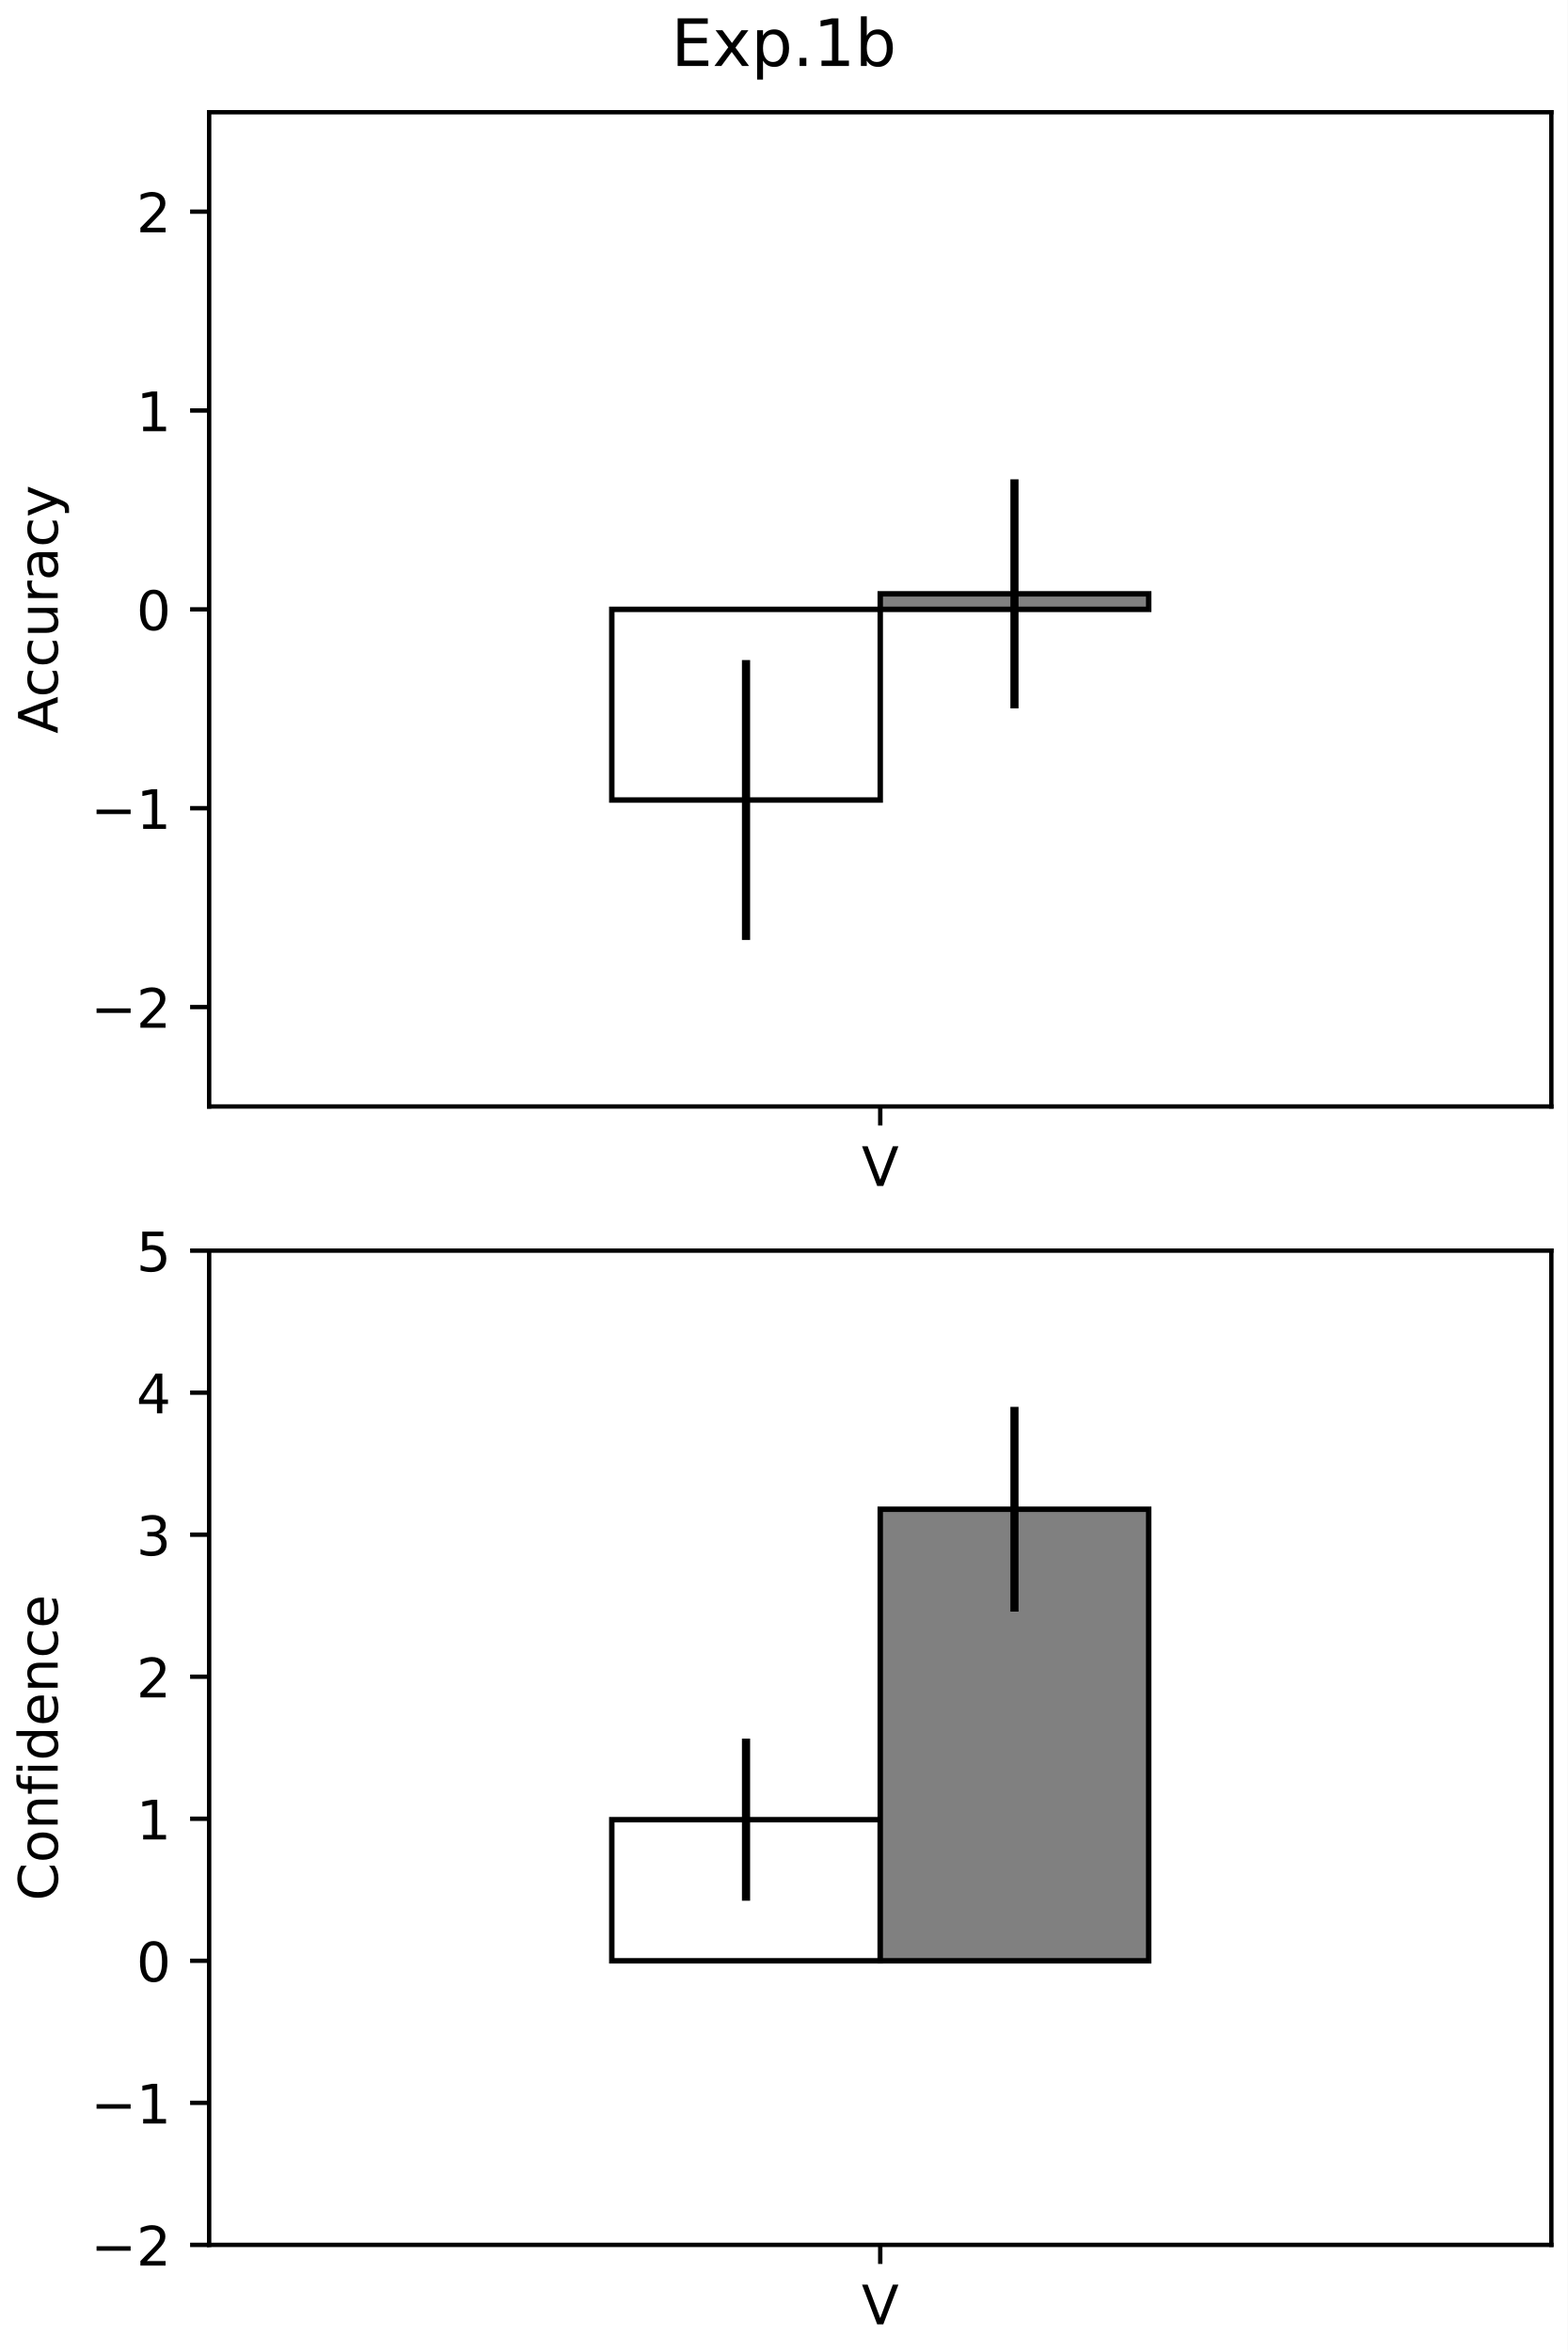
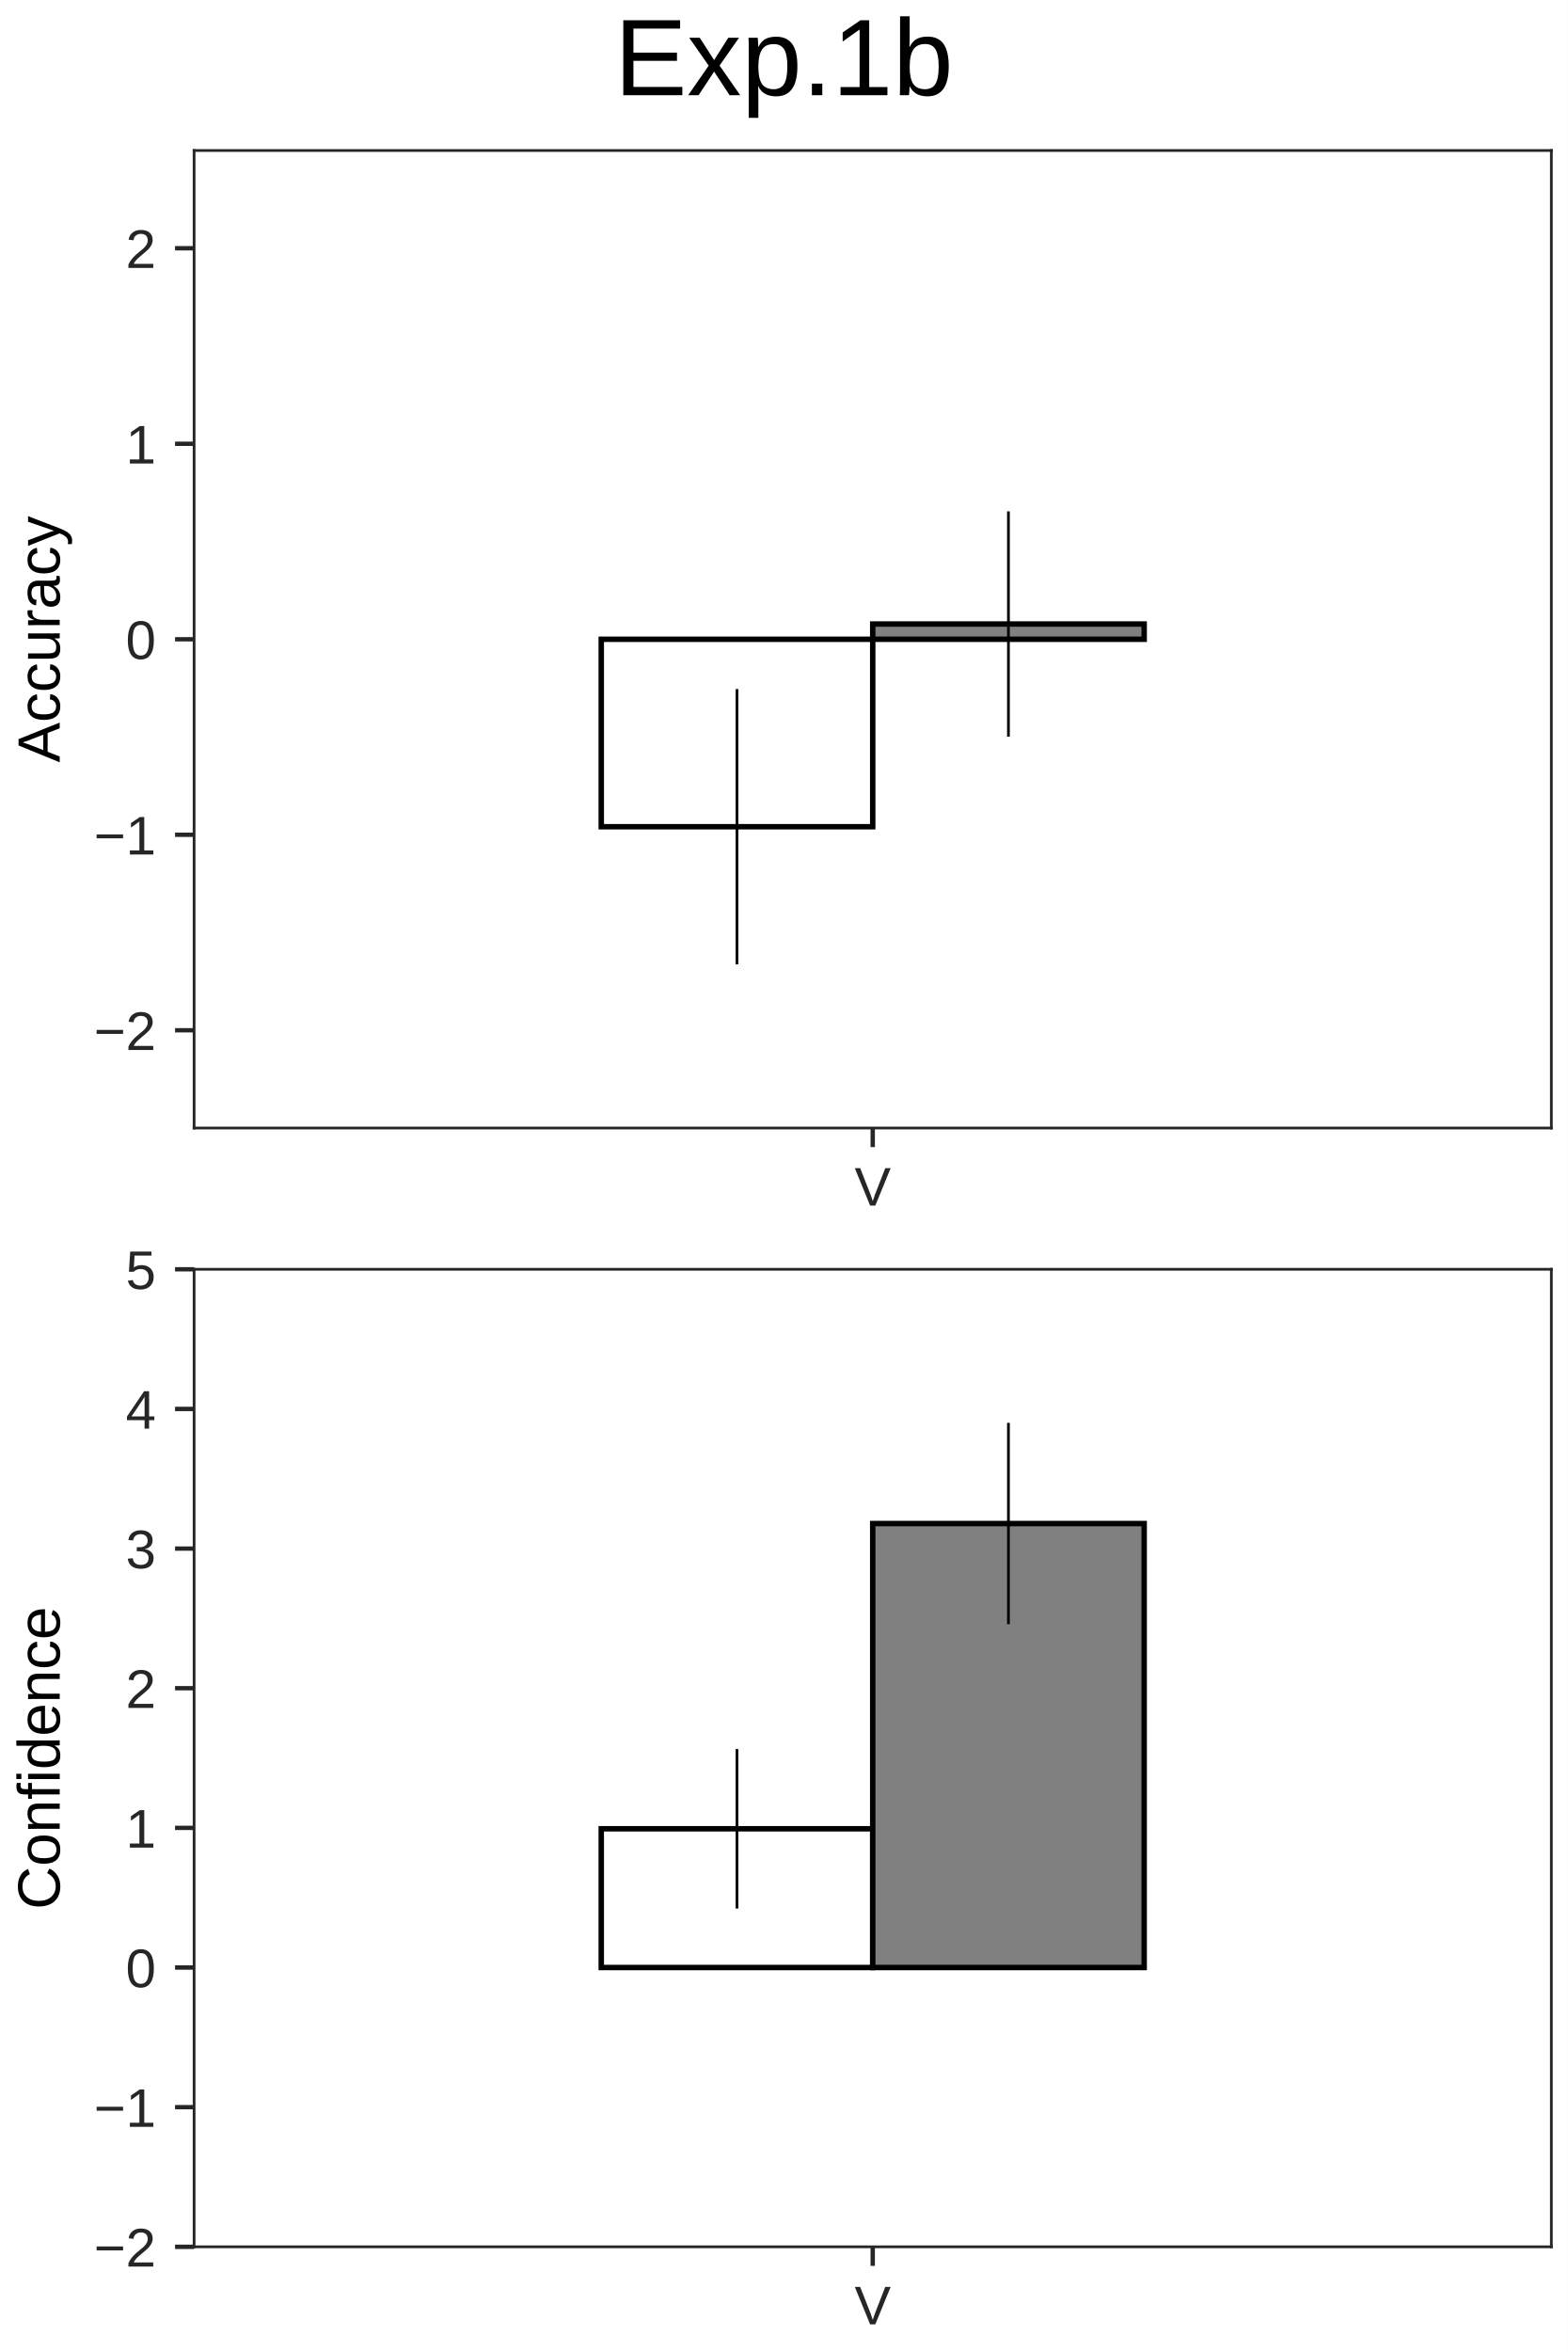
<svg xmlns="http://www.w3.org/2000/svg" xmlns:xlink="http://www.w3.org/1999/xlink" width="288pt" height="432pt" viewBox="0 0 288 432" version="1.1">
  <defs>
    <style type="text/css">*{stroke-linejoin: round; stroke-linecap: butt}</style>
  </defs>
  <g id="figure_1">
    <g id="patch_1">
      <path d="M 0 432  L 288 432  L 288 0  L 0 0  z " style="fill: #ffffff" />
    </g>
    <g id="axes_1">
      <g id="patch_2">
-         <path d="M 38.421 203.229  L 285 203.229  L 285 20.614  L 38.421 20.614  z " style="fill: #ffffff" />
+         <path d="M 35.656 207.188  L 285 207.188  L 285 27.644  L 35.656 27.644  z " style="fill: #ffffff" />
      </g>
      <g id="patch_3">
-         <path d="M 112.394 111.922  L 161.71 111.922  L 161.71 146.942  L 112.394 146.942  z " clip-path="url(#p425861f0ae)" style="fill: #ffffff; stroke: #000000; stroke-linejoin: miter" />
+         <path d="M 110.459 117.416  L 160.328 117.416  L 160.328 151.848  L 110.459 151.848  z " clip-path="url(#pc8201a5535)" style="fill: #ffffff; stroke: #000000; stroke-linejoin: miter" />
      </g>
      <g id="patch_4">
-         <path d="M 161.71 111.922  L 211.026 111.922  L 211.026 109.071  L 161.71 109.071  z " clip-path="url(#p425861f0ae)" style="fill: #808080; stroke: #000000; stroke-linejoin: miter" />
+         <path d="M 160.328 117.416  L 210.197 117.416  L 210.197 114.614  L 160.328 114.614  z " clip-path="url(#pc8201a5535)" style="fill: #808080; stroke: #000000; stroke-linejoin: miter" />
      </g>
      <g id="matplotlib.axis_1">
        <g id="xtick_1">
          <g id="line2d_1">
            <defs>
-               <path id="md1a85dd174" d="M 0 0  L 0 3.5  " style="stroke: #000000; stroke-width: 0.8" />
+               <path id="m5756ad3646" d="M 0 0  L 0 3.5  " style="stroke: #262626; stroke-width: 0.8" />
            </defs>
            <g>
-               <use xlink:href="#md1a85dd174" x="161.71" y="203.229" style="stroke: #000000; stroke-width: 0.8" />
+               <use xlink:href="#m5756ad3646" x="160.328" y="207.188" style="fill: #262626; stroke: #262626; stroke-width: 0.8" />
            </g>
          </g>
          <g id="text_1">
-             <g transform="translate(158.2898 217.8276) scale(0.1 -0.1)">
-               <defs>
-                 <path id="DejaVuSans-56" d="M 1831 0  L 50 4666  L 709 4666  L 2188 738  L 3669 4666  L 4325 4666  L 2547 0  L 1831 0  z " transform="scale(0.015625)" />
-               </defs>
-               <use xlink:href="#DejaVuSans-56" />
-             </g>
+             <text style="font-size: 10px; font-family: 'Liberation Sans', 'Helvetica', 'DejaVu Sans', sans-serif; text-anchor: middle; fill: #262626" x="160.328" y="221.435" transform="rotate(-0 160.3278 221.4352)">V</text>
          </g>
        </g>
      </g>
      <g id="matplotlib.axis_2">
        <g id="ytick_1">
          <g id="line2d_2">
            <defs>
-               <path id="m74619b8896" d="M 0 0  L -3.5 0  " style="stroke: #000000; stroke-width: 0.8" />
+               <path id="m54da1e9f08" d="M 0 0  L -3.5 0  " style="stroke: #262626; stroke-width: 0.8" />
            </defs>
            <g>
-               <use xlink:href="#m74619b8896" x="38.421" y="184.968" style="stroke: #000000; stroke-width: 0.8" />
+               <use xlink:href="#m54da1e9f08" x="35.656" y="189.234" style="fill: #262626; stroke: #262626; stroke-width: 0.8" />
            </g>
          </g>
          <g id="text_2">
-             <g transform="translate(16.67836 188.7669) scale(0.1 -0.1)">
-               <defs>
-                 <path id="DejaVuSans-2212" d="M 678 2272  L 4684 2272  L 4684 1741  L 678 1741  L 678 2272  z " transform="scale(0.015625)" />
-                 <path id="DejaVuSans-32" d="M 1228 531  L 3431 531  L 3431 0  L 469 0  L 469 531  Q 828 903 1448 1529  Q 2069 2156 2228 2338  Q 2531 2678 2651 2914  Q 2772 3150 2772 3378  Q 2772 3750 2511 3984  Q 2250 4219 1831 4219  Q 1534 4219 1204 4116  Q 875 4013 500 3803  L 500 4441  Q 881 4594 1212 4672  Q 1544 4750 1819 4750  Q 2544 4750 2975 4387  Q 3406 4025 3406 3419  Q 3406 3131 3298 2873  Q 3191 2616 2906 2266  Q 2828 2175 2409 1742  Q 1991 1309 1228 531  z " transform="scale(0.015625)" />
-               </defs>
-               <use xlink:href="#DejaVuSans-2212" />
-               <use xlink:href="#DejaVuSans-32" transform="translate(83.78906 0)" />
-             </g>
+             <text style="font-size: 10px; font-family: 'Liberation Sans', 'Helvetica', 'DejaVu Sans', sans-serif; text-anchor: end; fill: #262626" x="28.656" y="192.857" transform="rotate(-0 28.65586 192.8573)">−2</text>
          </g>
        </g>
        <g id="ytick_2">
          <g id="line2d_3">
            <g>
-               <use xlink:href="#m74619b8896" x="38.421" y="148.445" style="stroke: #000000; stroke-width: 0.8" />
+               <use xlink:href="#m54da1e9f08" x="35.656" y="153.325" style="fill: #262626; stroke: #262626; stroke-width: 0.8" />
            </g>
          </g>
          <g id="text_3">
-             <g transform="translate(16.67836 152.244) scale(0.1 -0.1)">
-               <defs>
-                 <path id="DejaVuSans-31" d="M 794 531  L 1825 531  L 1825 4091  L 703 3866  L 703 4441  L 1819 4666  L 2450 4666  L 2450 531  L 3481 531  L 3481 0  L 794 0  L 794 531  z " transform="scale(0.015625)" />
-               </defs>
-               <use xlink:href="#DejaVuSans-2212" />
-               <use xlink:href="#DejaVuSans-31" transform="translate(83.78906 0)" />
-             </g>
+             <text style="font-size: 10px; font-family: 'Liberation Sans', 'Helvetica', 'DejaVu Sans', sans-serif; text-anchor: end; fill: #262626" x="28.656" y="156.949" transform="rotate(-0 28.65586 156.9486)">−1</text>
          </g>
        </g>
        <g id="ytick_3">
          <g id="line2d_4">
            <g>
-               <use xlink:href="#m74619b8896" x="38.421" y="111.922" style="stroke: #000000; stroke-width: 0.8" />
+               <use xlink:href="#m54da1e9f08" x="35.656" y="117.416" style="fill: #262626; stroke: #262626; stroke-width: 0.8" />
            </g>
          </g>
          <g id="text_4">
-             <g transform="translate(25.05805 115.721) scale(0.1 -0.1)">
-               <defs>
-                 <path id="DejaVuSans-30" d="M 2034 4250  Q 1547 4250 1301 3770  Q 1056 3291 1056 2328  Q 1056 1369 1301 889  Q 1547 409 2034 409  Q 2525 409 2770 889  Q 3016 1369 3016 2328  Q 3016 3291 2770 3770  Q 2525 4250 2034 4250  z M 2034 4750  Q 2819 4750 3233 4129  Q 3647 3509 3647 2328  Q 3647 1150 3233 529  Q 2819 -91 2034 -91  Q 1250 -91 836 529  Q 422 1150 422 2328  Q 422 3509 836 4129  Q 1250 4750 2034 4750  z " transform="scale(0.015625)" />
-               </defs>
-               <use xlink:href="#DejaVuSans-30" />
-             </g>
+             <text style="font-size: 10px; font-family: 'Liberation Sans', 'Helvetica', 'DejaVu Sans', sans-serif; text-anchor: end; fill: #262626" x="28.656" y="121.04" transform="rotate(-0 28.65586 121.0398)">0</text>
          </g>
        </g>
        <g id="ytick_4">
          <g id="line2d_5">
            <g>
-               <use xlink:href="#m74619b8896" x="38.421" y="75.399" style="stroke: #000000; stroke-width: 0.8" />
+               <use xlink:href="#m54da1e9f08" x="35.656" y="81.508" style="fill: #262626; stroke: #262626; stroke-width: 0.8" />
            </g>
          </g>
          <g id="text_5">
-             <g transform="translate(25.05805 79.19809) scale(0.1 -0.1)">
-               <use xlink:href="#DejaVuSans-31" />
-             </g>
+             <text style="font-size: 10px; font-family: 'Liberation Sans', 'Helvetica', 'DejaVu Sans', sans-serif; text-anchor: end; fill: #262626" x="28.656" y="85.131" transform="rotate(-0 28.65586 85.13105)">1</text>
          </g>
        </g>
        <g id="ytick_5">
          <g id="line2d_6">
            <g>
-               <use xlink:href="#m74619b8896" x="38.421" y="38.876" style="stroke: #000000; stroke-width: 0.8" />
+               <use xlink:href="#m54da1e9f08" x="35.656" y="45.599" style="fill: #262626; stroke: #262626; stroke-width: 0.8" />
            </g>
          </g>
          <g id="text_6">
-             <g transform="translate(25.05805 42.67516) scale(0.1 -0.1)">
-               <use xlink:href="#DejaVuSans-32" />
-             </g>
+             <text style="font-size: 10px; font-family: 'Liberation Sans', 'Helvetica', 'DejaVu Sans', sans-serif; text-anchor: end; fill: #262626" x="28.656" y="49.222" transform="rotate(-0 28.65586 49.22229)">2</text>
          </g>
        </g>
        <g id="text_7">
-           <g transform="translate(10.59868 134.7499) rotate(-90) scale(0.1 -0.1)">
-             <defs>
-               <path id="DejaVuSans-41" d="M 2188 4044  L 1331 1722  L 3047 1722  L 2188 4044  z M 1831 4666  L 2547 4666  L 4325 0  L 3669 0  L 3244 1197  L 1141 1197  L 716 0  L 50 0  L 1831 4666  z " transform="scale(0.015625)" />
-               <path id="DejaVuSans-63" d="M 3122 3366  L 3122 2828  Q 2878 2963 2633 3030  Q 2388 3097 2138 3097  Q 1578 3097 1268 2742  Q 959 2388 959 1747  Q 959 1106 1268 751  Q 1578 397 2138 397  Q 2388 397 2633 464  Q 2878 531 3122 666  L 3122 134  Q 2881 22 2623 -34  Q 2366 -91 2075 -91  Q 1284 -91 818 406  Q 353 903 353 1747  Q 353 2603 823 3093  Q 1294 3584 2113 3584  Q 2378 3584 2631 3529  Q 2884 3475 3122 3366  z " transform="scale(0.015625)" />
-               <path id="DejaVuSans-75" d="M 544 1381  L 544 3500  L 1119 3500  L 1119 1403  Q 1119 906 1312 657  Q 1506 409 1894 409  Q 2359 409 2629 706  Q 2900 1003 2900 1516  L 2900 3500  L 3475 3500  L 3475 0  L 2900 0  L 2900 538  Q 2691 219 2414 64  Q 2138 -91 1772 -91  Q 1169 -91 856 284  Q 544 659 544 1381  z M 1991 3584  L 1991 3584  z " transform="scale(0.015625)" />
-               <path id="DejaVuSans-72" d="M 2631 2963  Q 2534 3019 2420 3045  Q 2306 3072 2169 3072  Q 1681 3072 1420 2755  Q 1159 2438 1159 1844  L 1159 0  L 581 0  L 581 3500  L 1159 3500  L 1159 2956  Q 1341 3275 1631 3429  Q 1922 3584 2338 3584  Q 2397 3584 2469 3576  Q 2541 3569 2628 3553  L 2631 2963  z " transform="scale(0.015625)" />
-               <path id="DejaVuSans-61" d="M 2194 1759  Q 1497 1759 1228 1600  Q 959 1441 959 1056  Q 959 750 1161 570  Q 1363 391 1709 391  Q 2188 391 2477 730  Q 2766 1069 2766 1631  L 2766 1759  L 2194 1759  z M 3341 1997  L 3341 0  L 2766 0  L 2766 531  Q 2569 213 2275 61  Q 1981 -91 1556 -91  Q 1019 -91 701 211  Q 384 513 384 1019  Q 384 1609 779 1909  Q 1175 2209 1959 2209  L 2766 2209  L 2766 2266  Q 2766 2663 2505 2880  Q 2244 3097 1772 3097  Q 1472 3097 1187 3025  Q 903 2953 641 2809  L 641 3341  Q 956 3463 1253 3523  Q 1550 3584 1831 3584  Q 2591 3584 2966 3190  Q 3341 2797 3341 1997  z " transform="scale(0.015625)" />
-               <path id="DejaVuSans-79" d="M 2059 -325  Q 1816 -950 1584 -1140  Q 1353 -1331 966 -1331  L 506 -1331  L 506 -850  L 844 -850  Q 1081 -850 1212 -737  Q 1344 -625 1503 -206  L 1606 56  L 191 3500  L 800 3500  L 1894 763  L 2988 3500  L 3597 3500  L 2059 -325  z " transform="scale(0.015625)" />
-             </defs>
-             <use xlink:href="#DejaVuSans-41" />
-             <use xlink:href="#DejaVuSans-63" transform="translate(66.6582 0)" />
-             <use xlink:href="#DejaVuSans-63" transform="translate(121.6387 0)" />
-             <use xlink:href="#DejaVuSans-75" transform="translate(176.6191 0)" />
-             <use xlink:href="#DejaVuSans-72" transform="translate(239.998 0)" />
-             <use xlink:href="#DejaVuSans-61" transform="translate(281.1113 0)" />
-             <use xlink:href="#DejaVuSans-63" transform="translate(342.3906 0)" />
-             <use xlink:href="#DejaVuSans-79" transform="translate(397.3711 0)" />
-           </g>
+           <text style="font-size: 11px; font-family: 'Liberation Sans', 'Helvetica', 'DejaVu Sans', sans-serif; text-anchor: middle" x="10.972" y="117.416" transform="rotate(-90 10.9718 117.4164)">Accuracy</text>
        </g>
      </g>
      <g id="LineCollection_1">
-         <path d="M 137.052 172.652  L 137.052 121.233  " clip-path="url(#p425861f0ae)" style="fill: none; stroke: #000000; stroke-width: 1.5" />
+         <path d="M 135.393 177.125  L 135.393 126.571  " clip-path="url(#pc8201a5535)" style="fill: none; stroke: #000000; stroke-width: 0.5" />
      </g>
      <g id="LineCollection_2">
-         <path d="M 186.368 130.112  L 186.368 88.03  " clip-path="url(#p425861f0ae)" style="fill: none; stroke: #000000; stroke-width: 1.5" />
+         <path d="M 185.262 135.301  L 185.262 93.926  " clip-path="url(#pc8201a5535)" style="fill: none; stroke: #000000; stroke-width: 0.5" />
      </g>
      <g id="patch_5">
-         <path d="M 38.421 203.229  L 38.421 20.614  " style="fill: none; stroke: #000000; stroke-width: 0.8; stroke-linejoin: miter; stroke-linecap: square" />
+         <path d="M 35.656 207.188  L 35.656 27.644  " style="fill: none; stroke: #262626; stroke-width: 0.5; stroke-linejoin: miter; stroke-linecap: square" />
      </g>
      <g id="patch_6">
-         <path d="M 285 203.229  L 285 20.614  " style="fill: none; stroke: #000000; stroke-width: 0.8; stroke-linejoin: miter; stroke-linecap: square" />
+         <path d="M 285 207.188  L 285 27.644  " style="fill: none; stroke: #262626; stroke-width: 0.5; stroke-linejoin: miter; stroke-linecap: square" />
      </g>
      <g id="patch_7">
-         <path d="M 38.421 203.229  L 285 203.229  " style="fill: none; stroke: #000000; stroke-width: 0.8; stroke-linejoin: miter; stroke-linecap: square" />
+         <path d="M 35.656 207.188  L 285 207.188  " style="fill: none; stroke: #262626; stroke-width: 0.5; stroke-linejoin: miter; stroke-linecap: square" />
      </g>
      <g id="patch_8">
-         <path d="M 38.421 20.614  L 285 20.614  " style="fill: none; stroke: #000000; stroke-width: 0.8; stroke-linejoin: miter; stroke-linecap: square" />
+         <path d="M 35.656 27.644  L 285 27.644  " style="fill: none; stroke: #262626; stroke-width: 0.5; stroke-linejoin: miter; stroke-linecap: square" />
      </g>
    </g>
    <g id="axes_2">
      <g id="patch_9">
-         <path d="M 38.421 412.322  L 285 412.322  L 285 229.707  L 38.421 229.707  z " style="fill: #ffffff" />
+         <path d="M 35.656 412.678  L 285 412.678  L 285 233.134  L 35.656 233.134  z " style="fill: #ffffff" />
      </g>
      <g id="patch_10">
-         <path d="M 112.394 360.146  L 161.71 360.146  L 161.71 334.227  L 112.394 334.227  z " clip-path="url(#pac869a17bc)" style="fill: #ffffff; stroke: #000000; stroke-linejoin: miter" />
+         <path d="M 110.459 361.38  L 160.328 361.38  L 160.328 335.897  L 110.459 335.897  z " clip-path="url(#pc48180b062)" style="fill: #ffffff; stroke: #000000; stroke-linejoin: miter" />
      </g>
      <g id="patch_11">
-         <path d="M 161.71 360.146  L 211.026 360.146  L 211.026 277.208  L 161.71 277.208  z " clip-path="url(#pac869a17bc)" style="fill: #808080; stroke: #000000; stroke-linejoin: miter" />
+         <path d="M 160.328 361.38  L 210.197 361.38  L 210.197 279.836  L 160.328 279.836  z " clip-path="url(#pc48180b062)" style="fill: #808080; stroke: #000000; stroke-linejoin: miter" />
      </g>
      <g id="matplotlib.axis_3">
        <g id="xtick_2">
          <g id="line2d_7">
            <g>
-               <use xlink:href="#md1a85dd174" x="161.71" y="412.322" style="stroke: #000000; stroke-width: 0.8" />
+               <use xlink:href="#m5756ad3646" x="160.328" y="412.678" style="fill: #262626; stroke: #262626; stroke-width: 0.8" />
            </g>
          </g>
          <g id="text_8">
-             <g transform="translate(158.2898 426.9201) scale(0.1 -0.1)">
-               <use xlink:href="#DejaVuSans-56" />
-             </g>
+             <text style="font-size: 10px; font-family: 'Liberation Sans', 'Helvetica', 'DejaVu Sans', sans-serif; text-anchor: middle; fill: #262626" x="160.328" y="426.925" transform="rotate(-0 160.3278 426.9248)">V</text>
          </g>
        </g>
      </g>
      <g id="matplotlib.axis_4">
        <g id="ytick_6">
          <g id="line2d_8">
            <g>
-               <use xlink:href="#m74619b8896" x="38.421" y="412.322" style="stroke: #000000; stroke-width: 0.8" />
+               <use xlink:href="#m54da1e9f08" x="35.656" y="412.678" style="fill: #262626; stroke: #262626; stroke-width: 0.8" />
            </g>
          </g>
          <g id="text_9">
-             <g transform="translate(16.67836 416.1209) scale(0.1 -0.1)">
-               <use xlink:href="#DejaVuSans-2212" />
-               <use xlink:href="#DejaVuSans-32" transform="translate(83.78906 0)" />
-             </g>
+             <text style="font-size: 10px; font-family: 'Liberation Sans', 'Helvetica', 'DejaVu Sans', sans-serif; text-anchor: end; fill: #262626" x="28.656" y="416.301" transform="rotate(-0 28.65586 416.3013)">−2</text>
          </g>
        </g>
        <g id="ytick_7">
          <g id="line2d_9">
            <g>
-               <use xlink:href="#m74619b8896" x="38.421" y="386.234" style="stroke: #000000; stroke-width: 0.8" />
+               <use xlink:href="#m54da1e9f08" x="35.656" y="387.029" style="fill: #262626; stroke: #262626; stroke-width: 0.8" />
            </g>
          </g>
          <g id="text_10">
-             <g transform="translate(16.67836 390.033) scale(0.1 -0.1)">
-               <use xlink:href="#DejaVuSans-2212" />
-               <use xlink:href="#DejaVuSans-31" transform="translate(83.78906 0)" />
-             </g>
+             <text style="font-size: 10px; font-family: 'Liberation Sans', 'Helvetica', 'DejaVu Sans', sans-serif; text-anchor: end; fill: #262626" x="28.656" y="390.652" transform="rotate(-0 28.65586 390.6522)">−1</text>
          </g>
        </g>
        <g id="ytick_8">
          <g id="line2d_10">
            <g>
-               <use xlink:href="#m74619b8896" x="38.421" y="360.146" style="stroke: #000000; stroke-width: 0.8" />
+               <use xlink:href="#m54da1e9f08" x="35.656" y="361.38" style="fill: #262626; stroke: #262626; stroke-width: 0.8" />
            </g>
          </g>
          <g id="text_11">
-             <g transform="translate(25.05805 363.9452) scale(0.1 -0.1)">
-               <use xlink:href="#DejaVuSans-30" />
-             </g>
+             <text style="font-size: 10px; font-family: 'Liberation Sans', 'Helvetica', 'DejaVu Sans', sans-serif; text-anchor: end; fill: #262626" x="28.656" y="365.003" transform="rotate(-0 28.65586 365.0031)">0</text>
          </g>
        </g>
        <g id="ytick_9">
          <g id="line2d_11">
            <g>
-               <use xlink:href="#m74619b8896" x="38.421" y="334.058" style="stroke: #000000; stroke-width: 0.8" />
+               <use xlink:href="#m54da1e9f08" x="35.656" y="335.731" style="fill: #262626; stroke: #262626; stroke-width: 0.8" />
            </g>
          </g>
          <g id="text_12">
-             <g transform="translate(25.05805 337.8574) scale(0.1 -0.1)">
-               <use xlink:href="#DejaVuSans-31" />
-             </g>
+             <text style="font-size: 10px; font-family: 'Liberation Sans', 'Helvetica', 'DejaVu Sans', sans-serif; text-anchor: end; fill: #262626" x="28.656" y="339.354" transform="rotate(-0 28.65586 339.354)">1</text>
          </g>
        </g>
        <g id="ytick_10">
          <g id="line2d_12">
            <g>
-               <use xlink:href="#m74619b8896" x="38.421" y="307.97" style="stroke: #000000; stroke-width: 0.8" />
+               <use xlink:href="#m54da1e9f08" x="35.656" y="310.081" style="fill: #262626; stroke: #262626; stroke-width: 0.8" />
            </g>
          </g>
          <g id="text_13">
-             <g transform="translate(25.05805 311.7696) scale(0.1 -0.1)">
-               <use xlink:href="#DejaVuSans-32" />
-             </g>
+             <text style="font-size: 10px; font-family: 'Liberation Sans', 'Helvetica', 'DejaVu Sans', sans-serif; text-anchor: end; fill: #262626" x="28.656" y="313.705" transform="rotate(-0 28.65586 313.7049)">2</text>
          </g>
        </g>
        <g id="ytick_11">
          <g id="line2d_13">
            <g>
-               <use xlink:href="#m74619b8896" x="38.421" y="281.883" style="stroke: #000000; stroke-width: 0.8" />
+               <use xlink:href="#m54da1e9f08" x="35.656" y="284.432" style="fill: #262626; stroke: #262626; stroke-width: 0.8" />
            </g>
          </g>
          <g id="text_14">
-             <g transform="translate(25.05805 285.6818) scale(0.1 -0.1)">
-               <defs>
-                 <path id="DejaVuSans-33" d="M 2597 2516  Q 3050 2419 3304 2112  Q 3559 1806 3559 1356  Q 3559 666 3084 287  Q 2609 -91 1734 -91  Q 1441 -91 1130 -33  Q 819 25 488 141  L 488 750  Q 750 597 1062 519  Q 1375 441 1716 441  Q 2309 441 2620 675  Q 2931 909 2931 1356  Q 2931 1769 2642 2001  Q 2353 2234 1838 2234  L 1294 2234  L 1294 2753  L 1863 2753  Q 2328 2753 2575 2939  Q 2822 3125 2822 3475  Q 2822 3834 2567 4026  Q 2313 4219 1838 4219  Q 1578 4219 1281 4162  Q 984 4106 628 3988  L 628 4550  Q 988 4650 1302 4700  Q 1616 4750 1894 4750  Q 2613 4750 3031 4423  Q 3450 4097 3450 3541  Q 3450 3153 3228 2886  Q 3006 2619 2597 2516  z " transform="scale(0.015625)" />
-               </defs>
-               <use xlink:href="#DejaVuSans-33" />
-             </g>
+             <text style="font-size: 10px; font-family: 'Liberation Sans', 'Helvetica', 'DejaVu Sans', sans-serif; text-anchor: end; fill: #262626" x="28.656" y="288.056" transform="rotate(-0 28.65586 288.0557)">3</text>
          </g>
        </g>
        <g id="ytick_12">
          <g id="line2d_14">
            <g>
-               <use xlink:href="#m74619b8896" x="38.421" y="255.795" style="stroke: #000000; stroke-width: 0.8" />
+               <use xlink:href="#m54da1e9f08" x="35.656" y="258.783" style="fill: #262626; stroke: #262626; stroke-width: 0.8" />
            </g>
          </g>
          <g id="text_15">
-             <g transform="translate(25.05805 259.594) scale(0.1 -0.1)">
-               <defs>
-                 <path id="DejaVuSans-34" d="M 2419 4116  L 825 1625  L 2419 1625  L 2419 4116  z M 2253 4666  L 3047 4666  L 3047 1625  L 3713 1625  L 3713 1100  L 3047 1100  L 3047 0  L 2419 0  L 2419 1100  L 313 1100  L 313 1709  L 2253 4666  z " transform="scale(0.015625)" />
-               </defs>
-               <use xlink:href="#DejaVuSans-34" />
-             </g>
+             <text style="font-size: 10px; font-family: 'Liberation Sans', 'Helvetica', 'DejaVu Sans', sans-serif; text-anchor: end; fill: #262626" x="28.656" y="262.407" transform="rotate(-0 28.65586 262.4066)">4</text>
          </g>
        </g>
        <g id="ytick_13">
          <g id="line2d_15">
            <g>
-               <use xlink:href="#m74619b8896" x="38.421" y="229.707" style="stroke: #000000; stroke-width: 0.8" />
+               <use xlink:href="#m54da1e9f08" x="35.656" y="233.134" style="fill: #262626; stroke: #262626; stroke-width: 0.8" />
            </g>
          </g>
          <g id="text_16">
-             <g transform="translate(25.05805 233.5062) scale(0.1 -0.1)">
-               <defs>
-                 <path id="DejaVuSans-35" d="M 691 4666  L 3169 4666  L 3169 4134  L 1269 4134  L 1269 2991  Q 1406 3038 1543 3061  Q 1681 3084 1819 3084  Q 2600 3084 3056 2656  Q 3513 2228 3513 1497  Q 3513 744 3044 326  Q 2575 -91 1722 -91  Q 1428 -91 1123 -41  Q 819 9 494 109  L 494 744  Q 775 591 1075 516  Q 1375 441 1709 441  Q 2250 441 2565 725  Q 2881 1009 2881 1497  Q 2881 1984 2565 2268  Q 2250 2553 1709 2553  Q 1456 2553 1204 2497  Q 953 2441 691 2322  L 691 4666  z " transform="scale(0.015625)" />
-               </defs>
-               <use xlink:href="#DejaVuSans-35" />
-             </g>
+             <text style="font-size: 10px; font-family: 'Liberation Sans', 'Helvetica', 'DejaVu Sans', sans-serif; text-anchor: end; fill: #262626" x="28.656" y="236.758" transform="rotate(-0 28.65586 236.7575)">5</text>
          </g>
        </g>
        <g id="text_17">
-           <g transform="translate(10.59868 349.1284) rotate(-90) scale(0.1 -0.1)">
-             <defs>
-               <path id="DejaVuSans-43" d="M 4122 4306  L 4122 3641  Q 3803 3938 3442 4084  Q 3081 4231 2675 4231  Q 1875 4231 1450 3742  Q 1025 3253 1025 2328  Q 1025 1406 1450 917  Q 1875 428 2675 428  Q 3081 428 3442 575  Q 3803 722 4122 1019  L 4122 359  Q 3791 134 3420 21  Q 3050 -91 2638 -91  Q 1578 -91 968 557  Q 359 1206 359 2328  Q 359 3453 968 4101  Q 1578 4750 2638 4750  Q 3056 4750 3426 4639  Q 3797 4528 4122 4306  z " transform="scale(0.015625)" />
-               <path id="DejaVuSans-6f" d="M 1959 3097  Q 1497 3097 1228 2736  Q 959 2375 959 1747  Q 959 1119 1226 758  Q 1494 397 1959 397  Q 2419 397 2687 759  Q 2956 1122 2956 1747  Q 2956 2369 2687 2733  Q 2419 3097 1959 3097  z M 1959 3584  Q 2709 3584 3137 3096  Q 3566 2609 3566 1747  Q 3566 888 3137 398  Q 2709 -91 1959 -91  Q 1206 -91 779 398  Q 353 888 353 1747  Q 353 2609 779 3096  Q 1206 3584 1959 3584  z " transform="scale(0.015625)" />
-               <path id="DejaVuSans-6e" d="M 3513 2113  L 3513 0  L 2938 0  L 2938 2094  Q 2938 2591 2744 2837  Q 2550 3084 2163 3084  Q 1697 3084 1428 2787  Q 1159 2491 1159 1978  L 1159 0  L 581 0  L 581 3500  L 1159 3500  L 1159 2956  Q 1366 3272 1645 3428  Q 1925 3584 2291 3584  Q 2894 3584 3203 3211  Q 3513 2838 3513 2113  z " transform="scale(0.015625)" />
-               <path id="DejaVuSans-66" d="M 2375 4863  L 2375 4384  L 1825 4384  Q 1516 4384 1395 4259  Q 1275 4134 1275 3809  L 1275 3500  L 2222 3500  L 2222 3053  L 1275 3053  L 1275 0  L 697 0  L 697 3053  L 147 3053  L 147 3500  L 697 3500  L 697 3744  Q 697 4328 969 4595  Q 1241 4863 1831 4863  L 2375 4863  z " transform="scale(0.015625)" />
-               <path id="DejaVuSans-69" d="M 603 3500  L 1178 3500  L 1178 0  L 603 0  L 603 3500  z M 603 4863  L 1178 4863  L 1178 4134  L 603 4134  L 603 4863  z " transform="scale(0.015625)" />
-               <path id="DejaVuSans-64" d="M 2906 2969  L 2906 4863  L 3481 4863  L 3481 0  L 2906 0  L 2906 525  Q 2725 213 2448 61  Q 2172 -91 1784 -91  Q 1150 -91 751 415  Q 353 922 353 1747  Q 353 2572 751 3078  Q 1150 3584 1784 3584  Q 2172 3584 2448 3432  Q 2725 3281 2906 2969  z M 947 1747  Q 947 1113 1208 752  Q 1469 391 1925 391  Q 2381 391 2643 752  Q 2906 1113 2906 1747  Q 2906 2381 2643 2742  Q 2381 3103 1925 3103  Q 1469 3103 1208 2742  Q 947 2381 947 1747  z " transform="scale(0.015625)" />
-               <path id="DejaVuSans-65" d="M 3597 1894  L 3597 1613  L 953 1613  Q 991 1019 1311 708  Q 1631 397 2203 397  Q 2534 397 2845 478  Q 3156 559 3463 722  L 3463 178  Q 3153 47 2828 -22  Q 2503 -91 2169 -91  Q 1331 -91 842 396  Q 353 884 353 1716  Q 353 2575 817 3079  Q 1281 3584 2069 3584  Q 2775 3584 3186 3129  Q 3597 2675 3597 1894  z M 3022 2063  Q 3016 2534 2758 2815  Q 2500 3097 2075 3097  Q 1594 3097 1305 2825  Q 1016 2553 972 2059  L 3022 2063  z " transform="scale(0.015625)" />
-             </defs>
-             <use xlink:href="#DejaVuSans-43" />
-             <use xlink:href="#DejaVuSans-6f" transform="translate(69.82422 0)" />
-             <use xlink:href="#DejaVuSans-6e" transform="translate(131.0059 0)" />
-             <use xlink:href="#DejaVuSans-66" transform="translate(194.3848 0)" />
-             <use xlink:href="#DejaVuSans-69" transform="translate(229.5898 0)" />
-             <use xlink:href="#DejaVuSans-64" transform="translate(257.373 0)" />
-             <use xlink:href="#DejaVuSans-65" transform="translate(320.8496 0)" />
-             <use xlink:href="#DejaVuSans-6e" transform="translate(382.373 0)" />
-             <use xlink:href="#DejaVuSans-63" transform="translate(445.752 0)" />
-             <use xlink:href="#DejaVuSans-65" transform="translate(500.7324 0)" />
-           </g>
+           <text style="font-size: 11px; font-family: 'Liberation Sans', 'Helvetica', 'DejaVu Sans', sans-serif; text-anchor: middle" x="10.972" y="322.906" transform="rotate(-90 10.9718 322.906)">Confidence</text>
        </g>
      </g>
      <g id="LineCollection_3">
-         <path d="M 137.052 349.118  L 137.052 319.336  " clip-path="url(#pac869a17bc)" style="fill: none; stroke: #000000; stroke-width: 1.5" />
+         <path d="M 135.393 350.537  L 135.393 321.256  " clip-path="url(#pc48180b062)" style="fill: none; stroke: #000000; stroke-width: 0.5" />
      </g>
      <g id="LineCollection_4">
-         <path d="M 186.368 296.012  L 186.368 258.403  " clip-path="url(#pac869a17bc)" style="fill: none; stroke: #000000; stroke-width: 1.5" />
+         <path d="M 185.262 298.324  L 185.262 261.348  " clip-path="url(#pc48180b062)" style="fill: none; stroke: #000000; stroke-width: 0.5" />
      </g>
      <g id="patch_12">
-         <path d="M 38.421 412.322  L 38.421 229.707  " style="fill: none; stroke: #000000; stroke-width: 0.8; stroke-linejoin: miter; stroke-linecap: square" />
+         <path d="M 35.656 412.678  L 35.656 233.134  " style="fill: none; stroke: #262626; stroke-width: 0.5; stroke-linejoin: miter; stroke-linecap: square" />
      </g>
      <g id="patch_13">
-         <path d="M 285 412.322  L 285 229.707  " style="fill: none; stroke: #000000; stroke-width: 0.8; stroke-linejoin: miter; stroke-linecap: square" />
+         <path d="M 285 412.678  L 285 233.134  " style="fill: none; stroke: #262626; stroke-width: 0.5; stroke-linejoin: miter; stroke-linecap: square" />
      </g>
      <g id="patch_14">
-         <path d="M 38.421 412.322  L 285 412.322  " style="fill: none; stroke: #000000; stroke-width: 0.8; stroke-linejoin: miter; stroke-linecap: square" />
+         <path d="M 35.656 412.678  L 285 412.678  " style="fill: none; stroke: #262626; stroke-width: 0.5; stroke-linejoin: miter; stroke-linecap: square" />
      </g>
      <g id="patch_15">
-         <path d="M 38.421 229.707  L 285 229.707  " style="fill: none; stroke: #000000; stroke-width: 0.8; stroke-linejoin: miter; stroke-linecap: square" />
+         <path d="M 35.656 233.134  L 285 233.134  " style="fill: none; stroke: #262626; stroke-width: 0.5; stroke-linejoin: miter; stroke-linecap: square" />
      </g>
    </g>
    <g id="text_18">
-       <g transform="translate(123.315 12.11837) scale(0.12 -0.12)">
-         <defs>
-           <path id="DejaVuSans-45" d="M 628 4666  L 3578 4666  L 3578 4134  L 1259 4134  L 1259 2753  L 3481 2753  L 3481 2222  L 1259 2222  L 1259 531  L 3634 531  L 3634 0  L 628 0  L 628 4666  z " transform="scale(0.015625)" />
-           <path id="DejaVuSans-78" d="M 3513 3500  L 2247 1797  L 3578 0  L 2900 0  L 1881 1375  L 863 0  L 184 0  L 1544 1831  L 300 3500  L 978 3500  L 1906 2253  L 2834 3500  L 3513 3500  z " transform="scale(0.015625)" />
-           <path id="DejaVuSans-70" d="M 1159 525  L 1159 -1331  L 581 -1331  L 581 3500  L 1159 3500  L 1159 2969  Q 1341 3281 1617 3432  Q 1894 3584 2278 3584  Q 2916 3584 3314 3078  Q 3713 2572 3713 1747  Q 3713 922 3314 415  Q 2916 -91 2278 -91  Q 1894 -91 1617 61  Q 1341 213 1159 525  z M 3116 1747  Q 3116 2381 2855 2742  Q 2594 3103 2138 3103  Q 1681 3103 1420 2742  Q 1159 2381 1159 1747  Q 1159 1113 1420 752  Q 1681 391 2138 391  Q 2594 391 2855 752  Q 3116 1113 3116 1747  z " transform="scale(0.015625)" />
-           <path id="DejaVuSans-2e" d="M 684 794  L 1344 794  L 1344 0  L 684 0  L 684 794  z " transform="scale(0.015625)" />
-           <path id="DejaVuSans-62" d="M 3116 1747  Q 3116 2381 2855 2742  Q 2594 3103 2138 3103  Q 1681 3103 1420 2742  Q 1159 2381 1159 1747  Q 1159 1113 1420 752  Q 1681 391 2138 391  Q 2594 391 2855 752  Q 3116 1113 3116 1747  z M 1159 2969  Q 1341 3281 1617 3432  Q 1894 3584 2278 3584  Q 2916 3584 3314 3078  Q 3713 2572 3713 1747  Q 3713 922 3314 415  Q 2916 -91 2278 -91  Q 1894 -91 1617 61  Q 1341 213 1159 525  L 1159 0  L 581 0  L 581 4863  L 1159 4863  L 1159 2969  z " transform="scale(0.015625)" />
-         </defs>
-         <use xlink:href="#DejaVuSans-45" />
-         <use xlink:href="#DejaVuSans-78" transform="translate(63.18359 0)" />
-         <use xlink:href="#DejaVuSans-70" transform="translate(122.3633 0)" />
-         <use xlink:href="#DejaVuSans-2e" transform="translate(185.8398 0)" />
-         <use xlink:href="#DejaVuSans-31" transform="translate(217.627 0)" />
-         <use xlink:href="#DejaVuSans-62" transform="translate(281.25 0)" />
-       </g>
+       <text style="font-size: 20px; font-family: 'Liberation Sans', 'Helvetica', 'DejaVu Sans', sans-serif; text-anchor: middle" x="144" y="17.494" transform="rotate(-0 144 17.49399)">Exp.1b</text>
    </g>
  </g>
  <defs>
-     <clipPath id="p425861f0ae">
-       <rect x="38.421" y="20.614" width="246.579" height="182.615" />
+     <clipPath id="pc8201a5535">
+       <rect x="35.656" y="27.644" width="249.344" height="179.544" />
    </clipPath>
-     <clipPath id="pac869a17bc">
-       <rect x="38.421" y="229.707" width="246.579" height="182.615" />
+     <clipPath id="pc48180b062">
+       <rect x="35.656" y="233.134" width="249.344" height="179.544" />
    </clipPath>
  </defs>
</svg>
